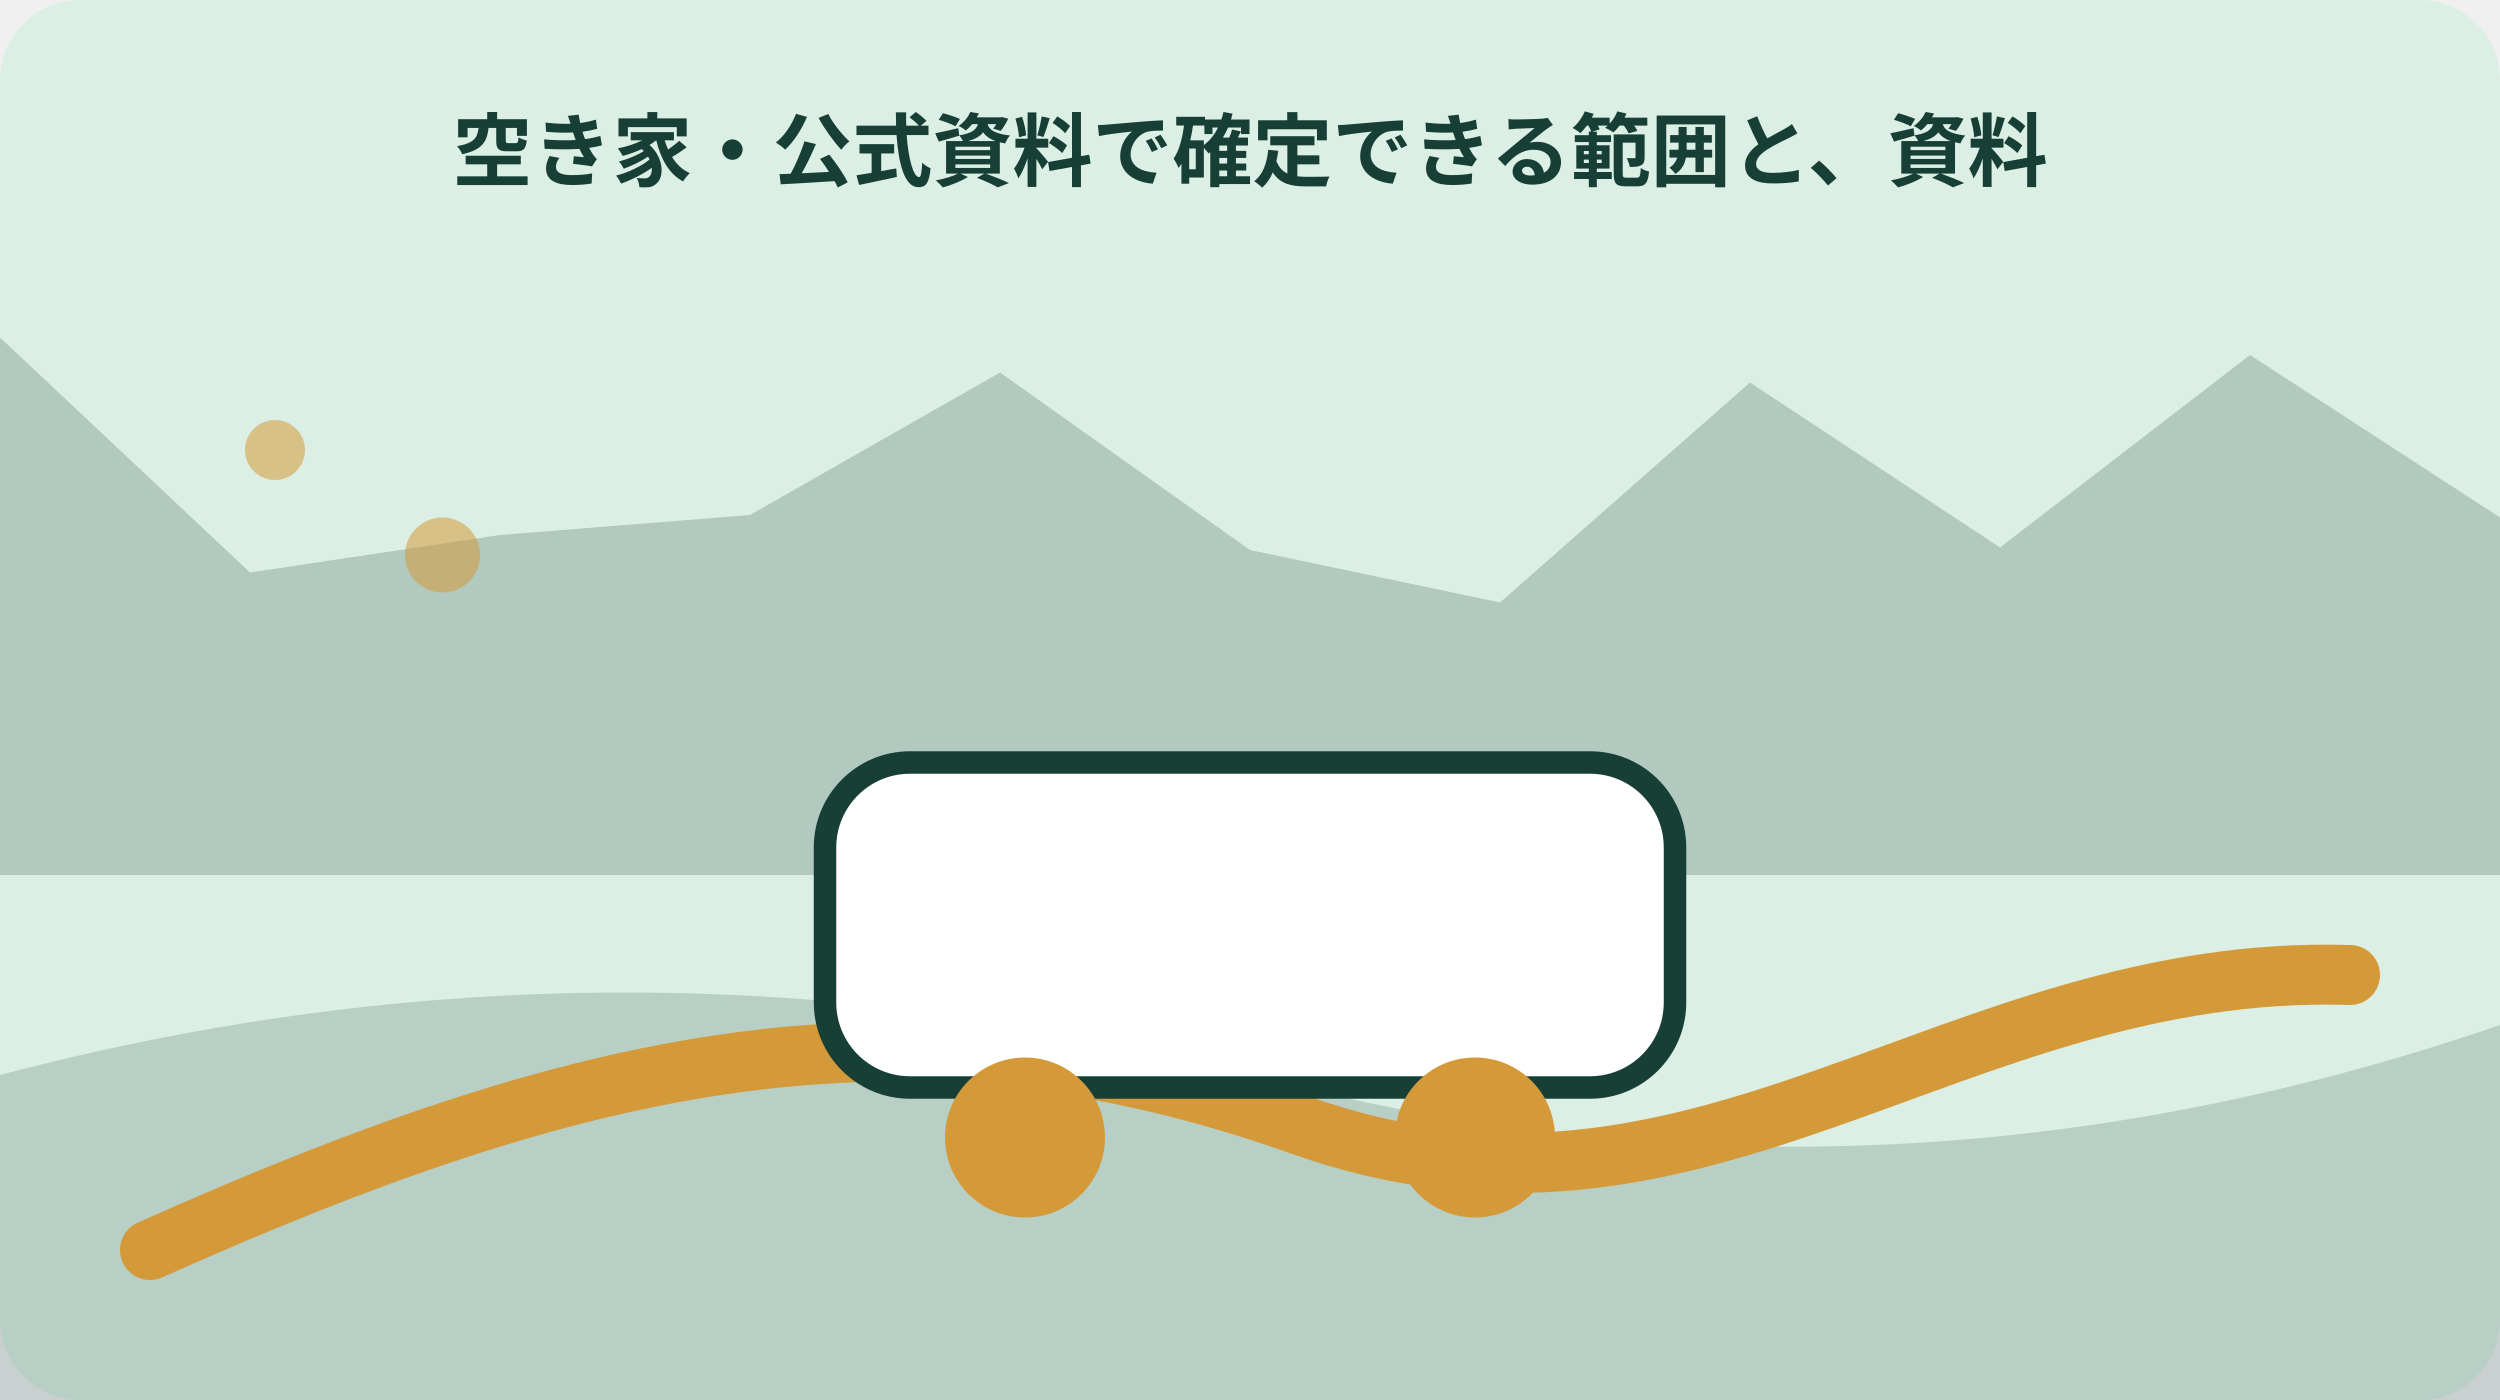
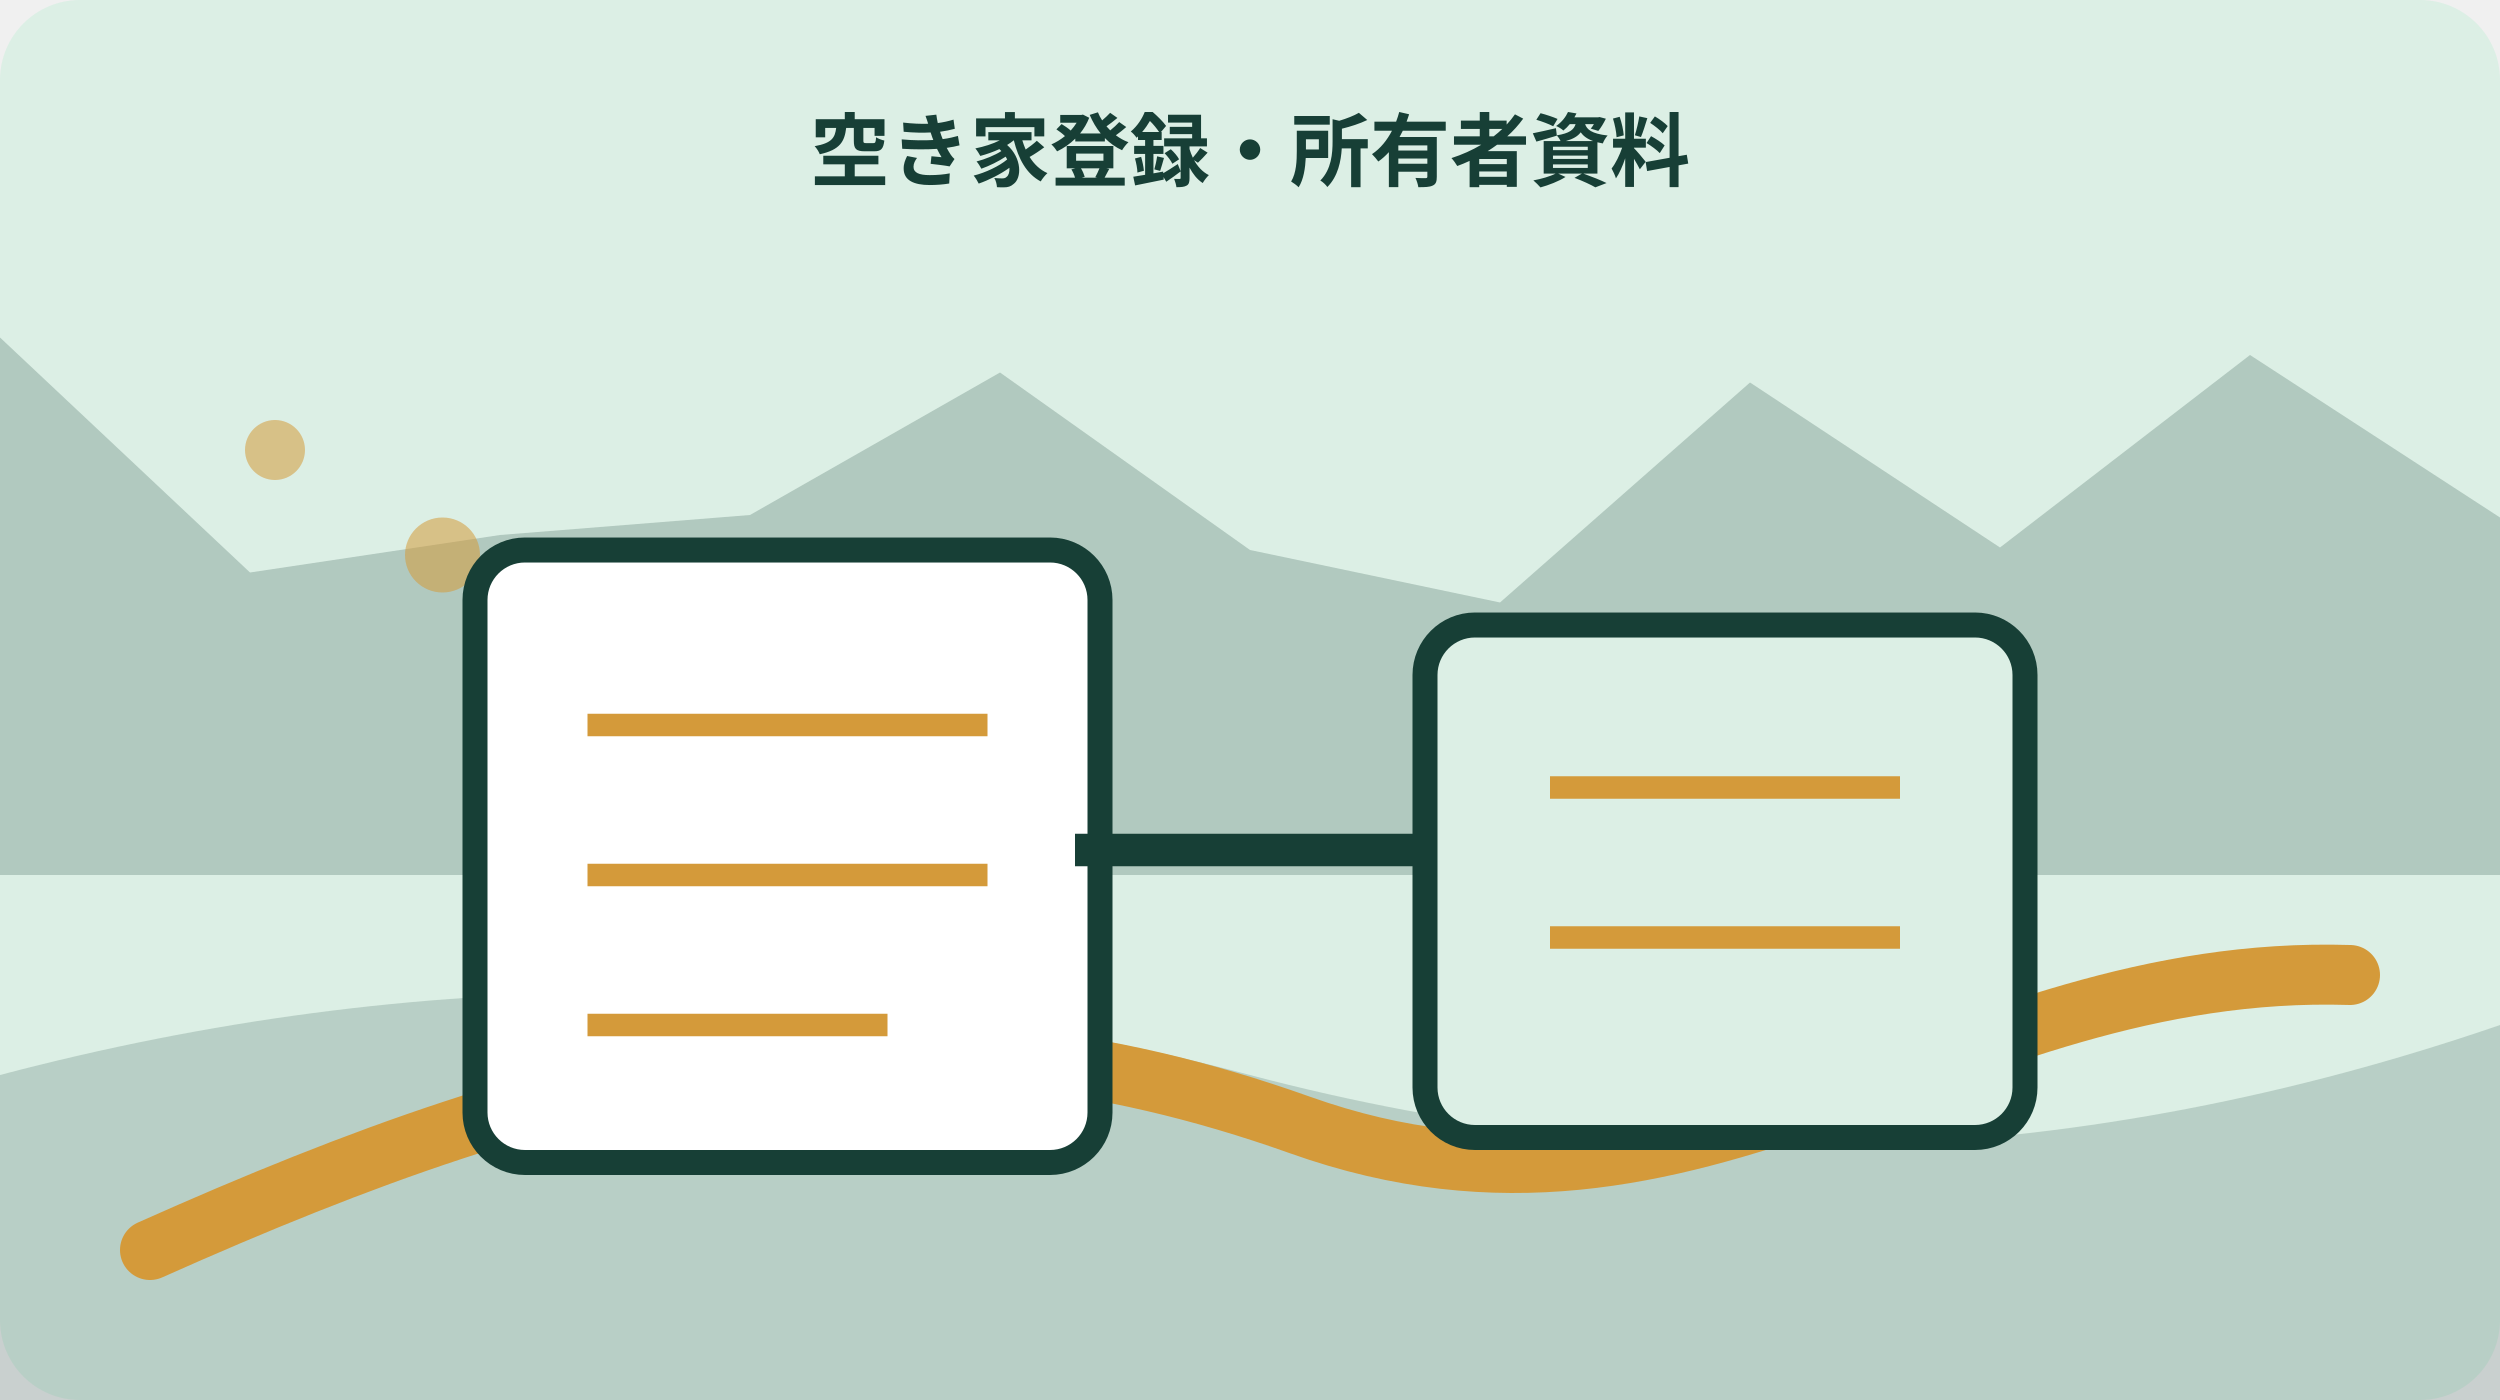
<svg xmlns="http://www.w3.org/2000/svg" width="1000" height="560" viewBox="0 0 1000 560" role="img" aria-labelledby="title desc" data-illustration="mori-editorial" data-topic-id="121" data-scene-index="1">
  <rect width="1000" height="560" rx="32" fill="#dcefe5" />
  <polygon points="0,135 100,229 200,214 300,206 400,149 500,220 600,241 700,153 800,219 900,142 1000,207 1000,350 0,350" fill="#173f36" opacity=".22" />
  <path d="M0 430 Q250 364 500 430 T1000 410 V560 H0Z" fill="#173f36" opacity=".18" />
  <path d="M60 500 C230 424 360 393 520 450 S780 385 940 390" fill="none" stroke="#d49a3a" stroke-width="24" stroke-linecap="round" />
  <circle cx="110" cy="180" r="12" fill="#d49a3a" opacity=".55" />
  <circle cx="177" cy="222" r="15" fill="#d49a3a" opacity=".55" />
-   <g data-scene="transport">
-     <rect x="330" y="305" width="340" height="130" rx="34" fill="#fff" stroke="#173f36" stroke-width="9" />
-     <circle cx="410" cy="455" r="32" fill="#d49a3a" />
-     <circle cx="590" cy="455" r="32" fill="#d49a3a" />
+   <g data-scene="vacant-bank-owner-file">
+     <rect x="190" y="220" width="250" height="245" rx="20" fill="#fff" stroke="#173f36" stroke-width="10" />
+     <rect x="570" y="250" width="240" height="205" rx="20" fill="#dcefe5" stroke="#173f36" stroke-width="10" />
+     <path d="M235 290h160M235 350h160M235 410h120M620 315h140M620 375h140" stroke="#d49a3a" stroke-width="9" />
+     <path d="M430 340h140" stroke="#173f36" stroke-width="13" />
  </g>
-   <text x="500" y="72" text-anchor="middle" font-family="sans-serif" font-size="32" font-weight="700" fill="#173f36">空き家・公式資料で確定できる範囲と、資料</text>
+   <text x="500" y="72" text-anchor="middle" font-family="sans-serif" font-size="32" font-weight="700" fill="#173f36">空き家登録・所有者資料</text>
</svg>
